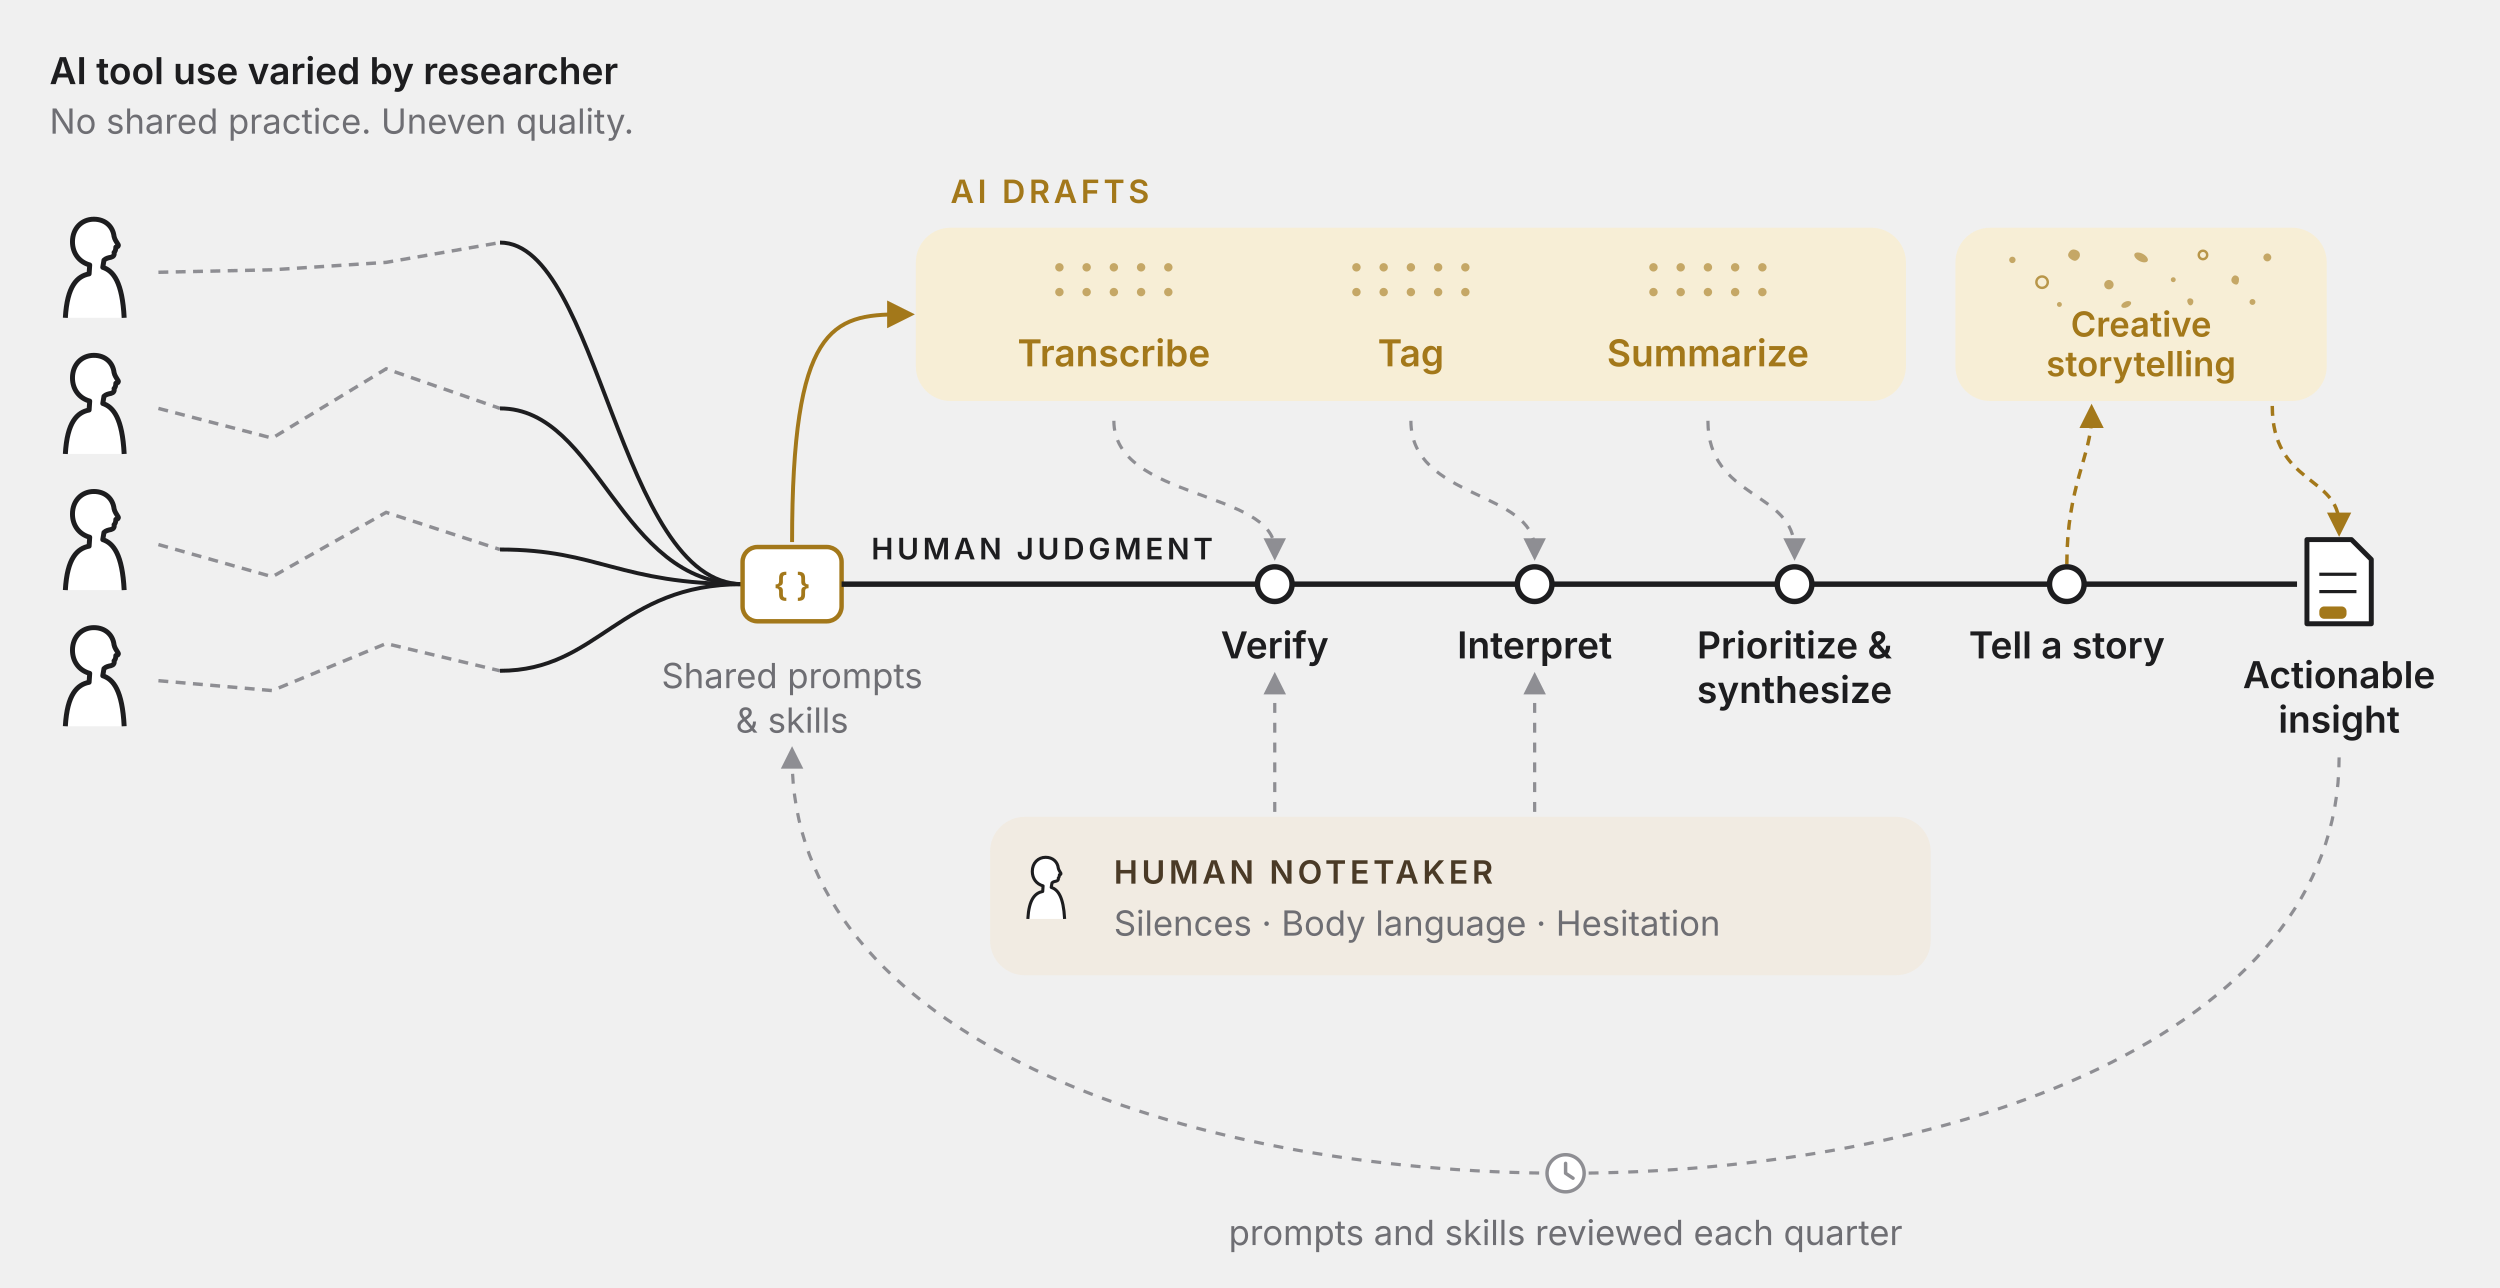
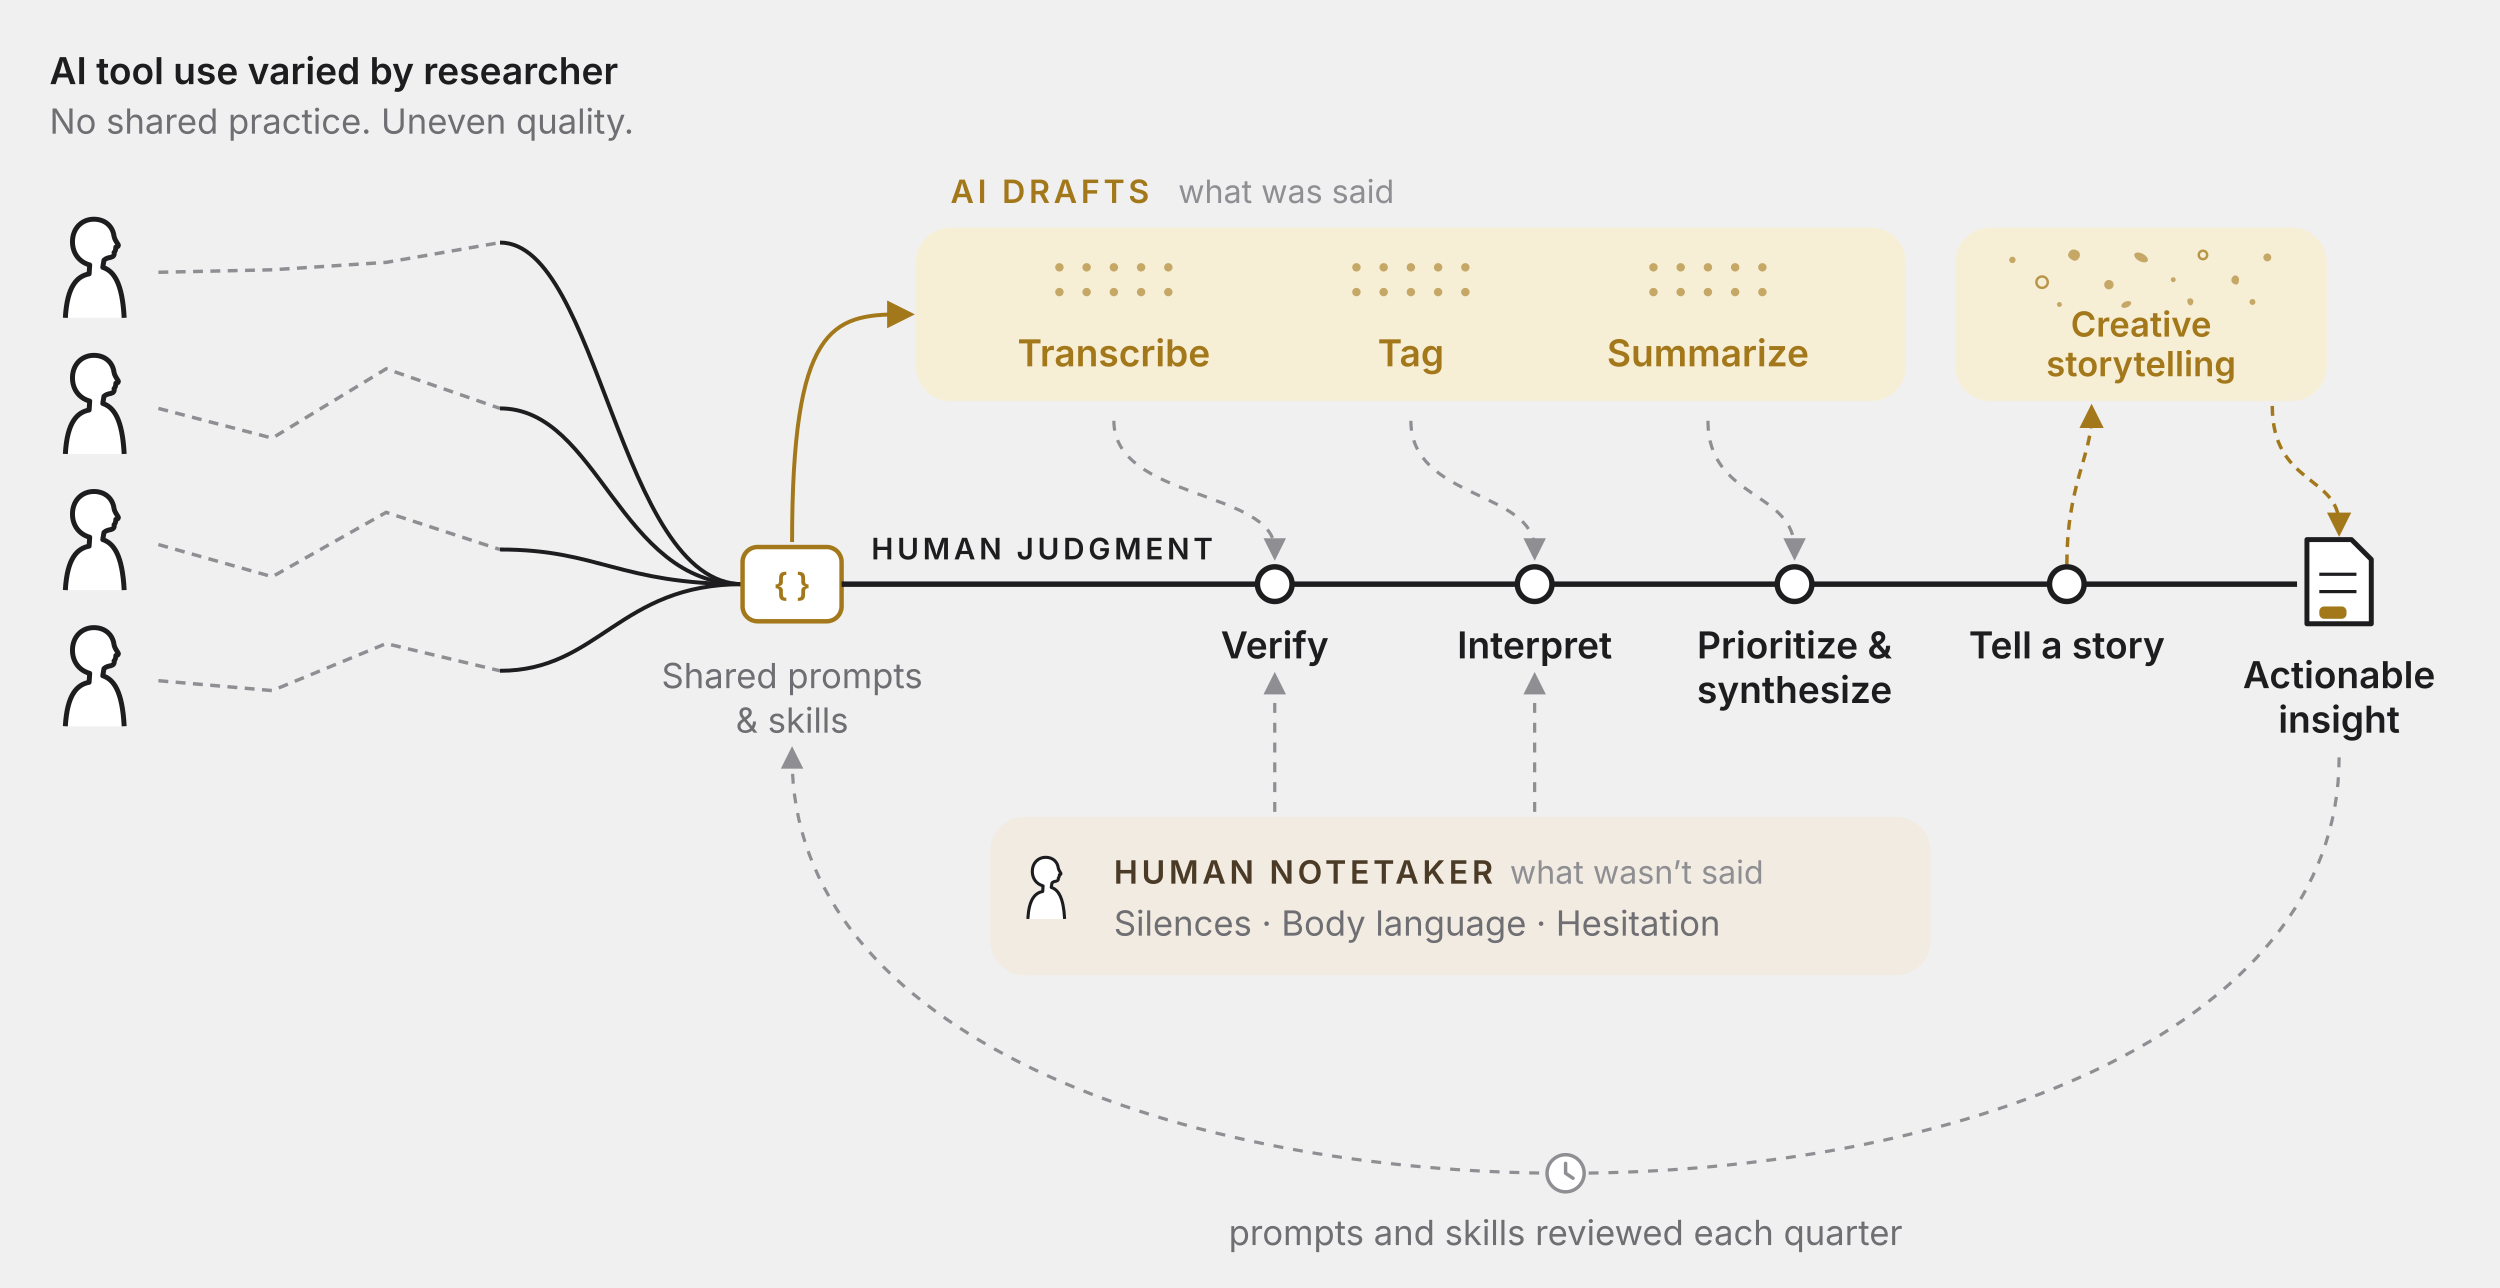
<svg xmlns="http://www.w3.org/2000/svg" viewBox="0 0 1010 520" fill="#1d1d1f" font-family="-apple-system, BlinkMacSystemFont, 'SF Pro Text', 'Helvetica Neue', Inter, Arial, sans-serif">
  <defs>
    <marker id="ar" viewBox="0 0 10 10" refX="5" refY="5" markerWidth="7" markerHeight="7" orient="auto-start-reverse">
      <path d="M0 0 L10 5 L0 10z" fill="#8e8e93" />
    </marker>
    <marker id="aa" viewBox="0 0 10 10" refX="5" refY="5" markerWidth="7" markerHeight="7" orient="auto-start-reverse">
      <path d="M0 0 L10 5 L0 10z" fill="#a3781a" />
    </marker>
  </defs>
  <text x="20" y="34" font-size="15" font-weight="600" fill="#1d1d1f" text-anchor="start">AI tool use varied by researcher</text>
  <text x="20" y="54" font-size="14" font-weight="400" fill="#6e6e73" text-anchor="start">No shared practice. Uneven quality.</text>
  <g>
    <g transform="translate(18 72) scale(0.12)">
      <path d="M70 470 C76 362 110 330 150 322 L152 292 C116 282 94 252 94 214 C94 168 126 138 166 138 C204 138 230 162 234 196 C236 206 242 214 248 224 C250 228 246 232 240 232 C240 240 238 246 234 250 C236 258 232 264 224 266 C214 268 206 270 200 276 L196 300 C232 312 262 350 268 470" fill="#fff" stroke="#1d1d1f" stroke-width="16.7" stroke-linejoin="round" />
    </g>
    <path d="M64 110 L110 109 L156 106 L202 98" fill="none" stroke="#8e8e93" stroke-width="1.4" stroke-dasharray="4 3" />
    <path d="M202 98 C242 98, 250 236, 300 236" fill="none" stroke="#1d1d1f" stroke-width="1.6" />
    <g transform="translate(18 127) scale(0.12)">
      <path d="M70 470 C76 362 110 330 150 322 L152 292 C116 282 94 252 94 214 C94 168 126 138 166 138 C204 138 230 162 234 196 C236 206 242 214 248 224 C250 228 246 232 240 232 C240 240 238 246 234 250 C236 258 232 264 224 266 C214 268 206 270 200 276 L196 300 C232 312 262 350 268 470" fill="#fff" stroke="#1d1d1f" stroke-width="16.7" stroke-linejoin="round" />
    </g>
    <path d="M64 165 L110 177 L156 149 L202 165" fill="none" stroke="#8e8e93" stroke-width="1.4" stroke-dasharray="4 3" />
    <path d="M202 165 C242 165, 250 236, 300 236" fill="none" stroke="#1d1d1f" stroke-width="1.6" />
    <g transform="translate(18 182) scale(0.12)">
      <path d="M70 470 C76 362 110 330 150 322 L152 292 C116 282 94 252 94 214 C94 168 126 138 166 138 C204 138 230 162 234 196 C236 206 242 214 248 224 C250 228 246 232 240 232 C240 240 238 246 234 250 C236 258 232 264 224 266 C214 268 206 270 200 276 L196 300 C232 312 262 350 268 470" fill="#fff" stroke="#1d1d1f" stroke-width="16.7" stroke-linejoin="round" />
    </g>
    <path d="M64 220 L110 233 L156 207 L202 222" fill="none" stroke="#8e8e93" stroke-width="1.4" stroke-dasharray="4 3" />
    <path d="M202 222 C242 222, 250 236, 300 236" fill="none" stroke="#1d1d1f" stroke-width="1.6" />
    <g transform="translate(18 237) scale(0.12)">
      <path d="M70 470 C76 362 110 330 150 322 L152 292 C116 282 94 252 94 214 C94 168 126 138 166 138 C204 138 230 162 234 196 C236 206 242 214 248 224 C250 228 246 232 240 232 C240 240 238 246 234 250 C236 258 232 264 224 266 C214 268 206 270 200 276 L196 300 C232 312 262 350 268 470" fill="#fff" stroke="#1d1d1f" stroke-width="16.7" stroke-linejoin="round" />
    </g>
    <path d="M64 275 L110 279 L156 260 L202 271" fill="none" stroke="#8e8e93" stroke-width="1.4" stroke-dasharray="4 3" />
    <path d="M202 271 C242 271, 250 236, 300 236" fill="none" stroke="#1d1d1f" stroke-width="1.6" />
    <rect x="300" y="221" width="40" height="30" rx="6" fill="#fff" stroke="#a3781a" stroke-width="1.8" />
    <text x="320" y="241" font-size="13" font-weight="600" fill="#a3781a" text-anchor="middle">{ }</text>
    <text x="320" y="278" font-size="14" font-weight="400" fill="#6e6e73" text-anchor="middle">Shared prompts</text>
    <text x="320" y="296" font-size="14" font-weight="400" fill="#6e6e73" text-anchor="middle">&amp; skills</text>
    <rect x="370" y="92" width="400" height="70" rx="14" fill="#f7eed6" />
    <text x="384" y="82" font-size="13" font-weight="600" fill="#a3781a" text-anchor="start" letter-spacing="1.5">AI DRAFTS</text>
+     <text x="476" y="82" font-size="13" font-weight="400" fill="#8e8e93" text-anchor="start">what was said</text>
    <path d="M320 219 C320 132, 336 127, 364 127" fill="none" stroke="#a3781a" stroke-width="1.6" marker-end="url(#aa)" />
    <circle cx="428" cy="108" r="1.7" fill="#a3781a" opacity=".6" />
    <circle cx="428" cy="118" r="1.7" fill="#a3781a" opacity=".6" />
    <circle cx="439" cy="108" r="1.7" fill="#a3781a" opacity=".6" />
    <circle cx="439" cy="118" r="1.7" fill="#a3781a" opacity=".6" />
    <circle cx="450" cy="108" r="1.7" fill="#a3781a" opacity=".6" />
    <circle cx="450" cy="118" r="1.7" fill="#a3781a" opacity=".6" />
    <circle cx="461" cy="108" r="1.7" fill="#a3781a" opacity=".6" />
    <circle cx="461" cy="118" r="1.7" fill="#a3781a" opacity=".6" />
    <circle cx="472" cy="108" r="1.7" fill="#a3781a" opacity=".6" />
    <circle cx="472" cy="118" r="1.7" fill="#a3781a" opacity=".6" />
    <text x="450" y="148" font-size="15" font-weight="600" fill="#a3781a" text-anchor="middle">Transcribe</text>
    <circle cx="548" cy="108" r="1.7" fill="#a3781a" opacity=".6" />
    <circle cx="548" cy="118" r="1.7" fill="#a3781a" opacity=".6" />
    <circle cx="559" cy="108" r="1.7" fill="#a3781a" opacity=".6" />
    <circle cx="559" cy="118" r="1.7" fill="#a3781a" opacity=".6" />
    <circle cx="570" cy="108" r="1.7" fill="#a3781a" opacity=".6" />
    <circle cx="570" cy="118" r="1.7" fill="#a3781a" opacity=".6" />
    <circle cx="581" cy="108" r="1.7" fill="#a3781a" opacity=".6" />
    <circle cx="581" cy="118" r="1.7" fill="#a3781a" opacity=".6" />
    <circle cx="592" cy="108" r="1.7" fill="#a3781a" opacity=".6" />
    <circle cx="592" cy="118" r="1.7" fill="#a3781a" opacity=".6" />
    <text x="570" y="148" font-size="15" font-weight="600" fill="#a3781a" text-anchor="middle">Tag</text>
    <circle cx="668" cy="108" r="1.7" fill="#a3781a" opacity=".6" />
    <circle cx="668" cy="118" r="1.7" fill="#a3781a" opacity=".6" />
    <circle cx="679" cy="108" r="1.7" fill="#a3781a" opacity=".6" />
    <circle cx="679" cy="118" r="1.7" fill="#a3781a" opacity=".6" />
    <circle cx="690" cy="108" r="1.7" fill="#a3781a" opacity=".6" />
    <circle cx="690" cy="118" r="1.7" fill="#a3781a" opacity=".6" />
    <circle cx="701" cy="108" r="1.7" fill="#a3781a" opacity=".6" />
    <circle cx="701" cy="118" r="1.7" fill="#a3781a" opacity=".6" />
    <circle cx="712" cy="108" r="1.7" fill="#a3781a" opacity=".6" />
    <circle cx="712" cy="118" r="1.7" fill="#a3781a" opacity=".6" />
    <text x="690" y="148" font-size="15" font-weight="600" fill="#a3781a" text-anchor="middle">Summarize</text>
    <rect x="790" y="92" width="150" height="70" rx="14" fill="#f7eed6" />
    <g transform="translate(813.0 105)">
      <g>
        <circle r="1.3" fill="#a3781a" opacity=".6" />
      </g>
    </g>
    <g transform="translate(825.0 114)">
      <g>
        <circle r="2.3" fill="none" stroke="#a3781a" stroke-width="1" opacity=".75" />
      </g>
    </g>
    <g transform="translate(838.0 103)">
      <g>
        <path d="M2.24 -0.47 Q2.49 0.71 1.54 1.72 Q0.60 2.74 -0.62 2.13 Q-1.84 1.52 -2.32 0.67 Q-2.79 -0.18 -1.91 -1.36 Q-1.02 -2.54 0.48 -2.09 Q1.99 -1.64 2.24 -0.47Z" fill="#a3781a" opacity=".6" />
      </g>
    </g>
    <g transform="translate(852.0 115)">
      <g>
        <circle r="1.9" fill="#a3781a" opacity=".6" />
      </g>
    </g>
    <g transform="translate(865.0 104)">
      <g>
        <ellipse rx="3.0" ry="1.6" transform="rotate(28)" fill="#a3781a" opacity=".6" />
      </g>
    </g>
    <g transform="translate(878.0 113)">
      <g>
        <circle r="1.0" fill="#a3781a" opacity=".6" />
      </g>
    </g>
    <g transform="translate(890.0 103)">
      <g>
        <circle r="1.7" fill="none" stroke="#a3781a" stroke-width="1" opacity=".75" />
      </g>
    </g>
    <g transform="translate(903.0 113)">
      <g>
        <path d="M1.56 -0.19 Q1.59 0.83 1.17 1.55 Q0.75 2.27 -0.29 1.80 Q-1.34 1.33 -1.50 0.48 Q-1.66 -0.36 -1.01 -1.18 Q-0.37 -2.00 0.58 -1.61 Q1.52 -1.22 1.56 -0.19Z" fill="#a3781a" opacity=".6" />
      </g>
    </g>
    <g transform="translate(916.0 104)">
      <g>
        <circle r="1.6" fill="#a3781a" opacity=".6" />
      </g>
    </g>
    <g transform="translate(832.0 123)">
      <g>
        <circle r="1.0" fill="#a3781a" opacity=".6" />
      </g>
    </g>
    <g transform="translate(859.0 123)">
      <g>
        <ellipse rx="2.1" ry="1.2" transform="rotate(-24)" fill="#a3781a" opacity=".6" />
      </g>
    </g>
    <g transform="translate(885.0 122)">
      <g>
        <path d="M1.07 -0.54 Q1.22 0.11 0.85 0.76 Q0.48 1.42 -0.15 1.37 Q-0.78 1.33 -1.18 0.33 Q-1.58 -0.67 -1.06 -1.15 Q-0.54 -1.63 0.19 -1.41 Q0.91 -1.19 1.07 -0.54Z" fill="#a3781a" opacity=".6" />
      </g>
    </g>
    <g transform="translate(910.0 122)">
      <g>
        <circle r="1.2" fill="#a3781a" opacity=".6" />
      </g>
    </g>
    <text x="865.0" y="136" font-size="14" font-weight="600" fill="#a3781a" text-anchor="middle">Creative</text>
    <text x="865.0" y="152" font-size="14" font-weight="600" fill="#a3781a" text-anchor="middle">storytelling</text>
    <path d="M835 228 C835 196, 845 184, 845 168" fill="none" stroke="#a3781a" stroke-width="1.4" stroke-dasharray="4 3" marker-end="url(#aa)" />
    <path d="M918 164 C918 196, 945 192, 945 212" fill="none" stroke="#a3781a" stroke-width="1.4" stroke-dasharray="4 3" marker-end="url(#aa)" />
    <line x1="340" y1="236" x2="928" y2="236" stroke="#1d1d1f" stroke-width="2.2" />
    <text x="352" y="226" font-size="12" font-weight="600" fill="#1d1d1f" text-anchor="start" letter-spacing="1.5">HUMAN JUDGMENT</text>
    <circle cx="515" cy="236" r="7" fill="#fff" stroke="#1d1d1f" stroke-width="2.2" />
    <text x="515" y="266" font-size="15" font-weight="600" fill="#1d1d1f" text-anchor="middle">Verify</text>
    <circle cx="620" cy="236" r="7" fill="#fff" stroke="#1d1d1f" stroke-width="2.2" />
    <text x="620" y="266" font-size="15" font-weight="600" fill="#1d1d1f" text-anchor="middle">Interpret</text>
    <circle cx="725" cy="236" r="7" fill="#fff" stroke="#1d1d1f" stroke-width="2.2" />
    <text x="725" y="266" font-size="15" font-weight="600" fill="#1d1d1f" text-anchor="middle">Prioritize &amp;</text>
    <text x="725" y="284" font-size="15" font-weight="600" fill="#1d1d1f" text-anchor="middle">synthesize</text>
    <circle cx="835" cy="236" r="7" fill="#fff" stroke="#1d1d1f" stroke-width="2.2" />
    <text x="835" y="266" font-size="15" font-weight="600" fill="#1d1d1f" text-anchor="middle">Tell a story</text>
    <path d="M450 170 C450 202, 515 198, 515 222" fill="none" stroke="#8e8e93" stroke-width="1.3" stroke-dasharray="4 4" marker-end="url(#ar)" />
    <path d="M570 170 C570 202, 620 198, 620 222" fill="none" stroke="#8e8e93" stroke-width="1.3" stroke-dasharray="4 4" marker-end="url(#ar)" />
    <path d="M690 170 C690 202, 725 198, 725 222" fill="none" stroke="#8e8e93" stroke-width="1.3" stroke-dasharray="4 4" marker-end="url(#ar)" />
    <g fill="#fff" stroke="#1d1d1f" stroke-width="2" stroke-linejoin="round">
      <path d="M932 218 h18 l8 8 v26 h-26z" />
      <path d="M937 232 h15 M937 239 h15" stroke-width="1.3" fill="none" />
    </g>
    <rect x="937" y="245" width="11" height="5" rx="2" fill="#a3781a" />
    <text x="945" y="278" font-size="15" font-weight="600" fill="#1d1d1f" text-anchor="middle">Actionable</text>
    <text x="945" y="296" font-size="15" font-weight="600" fill="#1d1d1f" text-anchor="middle">insight</text>
    <path d="M945 306 C945 530, 320 530, 320 306" fill="none" stroke="#8e8e93" stroke-width="1.3" stroke-dasharray="4 4" marker-end="url(#ar)" />
    <text x="632.5" y="503" font-size="14" font-weight="400" fill="#6e6e73" text-anchor="middle">prompts and skills reviewed each quarter</text>
    <g>
      <circle cx="632.5" cy="474" r="7.5" fill="#fff" stroke="#8e8e93" stroke-width="1.4" />
      <path d="M632.5 470 V474 L635.5 476" fill="none" stroke="#8e8e93" stroke-width="1.4" stroke-linecap="round" stroke-linejoin="round" />
    </g>
  </g>
  <rect x="400" y="330" width="380" height="64" rx="14" fill="#f1ebe2" />
  <g transform="translate(410 336) scale(0.075)">
    <path d="M70 470 C76 362 110 330 150 322 L152 292 C116 282 94 252 94 214 C94 168 126 138 166 138 C204 138 230 162 234 196 C236 206 242 214 248 224 C250 228 246 232 240 232 C240 240 238 246 234 250 C236 258 232 264 224 266 C214 268 206 270 200 276 L196 300 C232 312 262 350 268 470" fill="#fff" stroke="#1d1d1f" stroke-width="16.7" stroke-linejoin="round" />
  </g>
  <text x="450" y="357" font-size="13" font-weight="600" fill="#4a3a26" letter-spacing="1.5" font-family="-apple-system,BlinkMacSystemFont,'SF Pro Text',Inter,Arial,sans-serif">HUMAN NOTETAKER</text>
+   <text x="610" y="357" font-size="13" font-weight="400" fill="#8e8e93" text-anchor="start">what wasn’t said</text>
  <text x="450" y="378" font-size="14" fill="#6e6e73" font-family="-apple-system,BlinkMacSystemFont,'SF Pro Text',Inter,Arial,sans-serif">Silences · Body language · Hesitation</text>
  <path d="M515 328 L515 276" fill="none" stroke="#8e8e93" stroke-width="1.3" stroke-dasharray="4 4" marker-end="url(#ar)" />
  <path d="M620 328 L620 276" fill="none" stroke="#8e8e93" stroke-width="1.3" stroke-dasharray="4 4" marker-end="url(#ar)" />
</svg>
